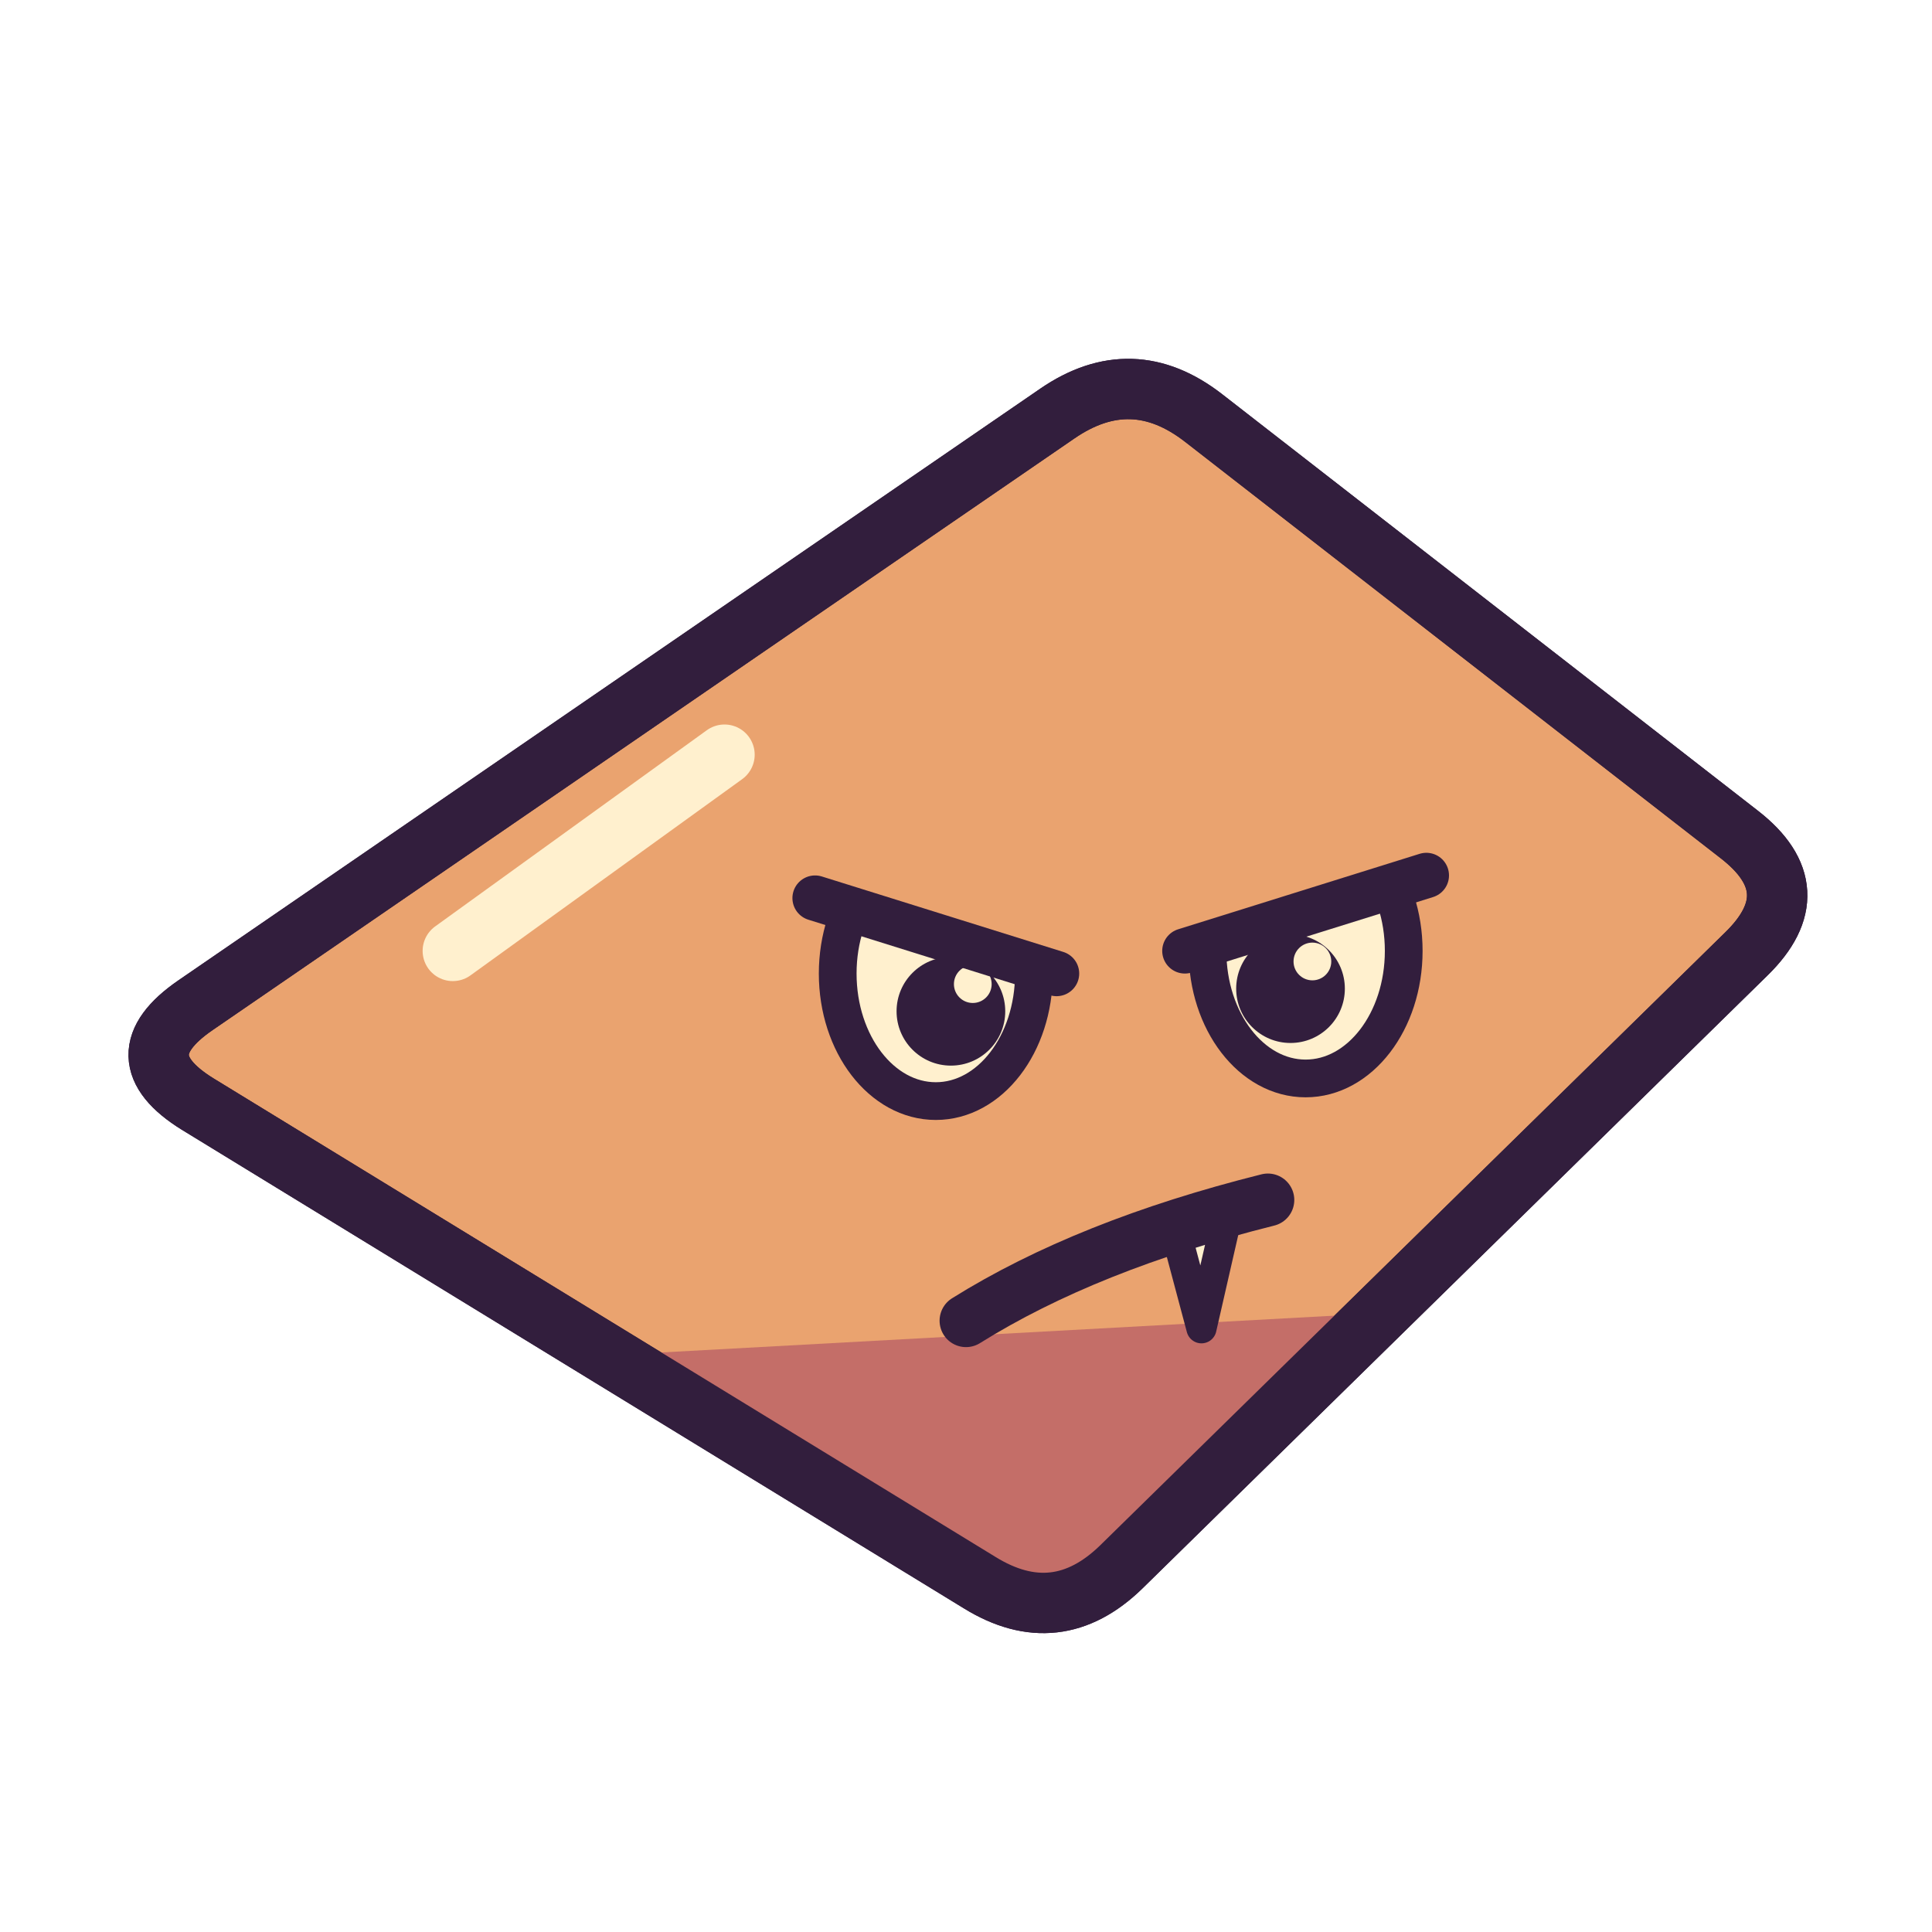
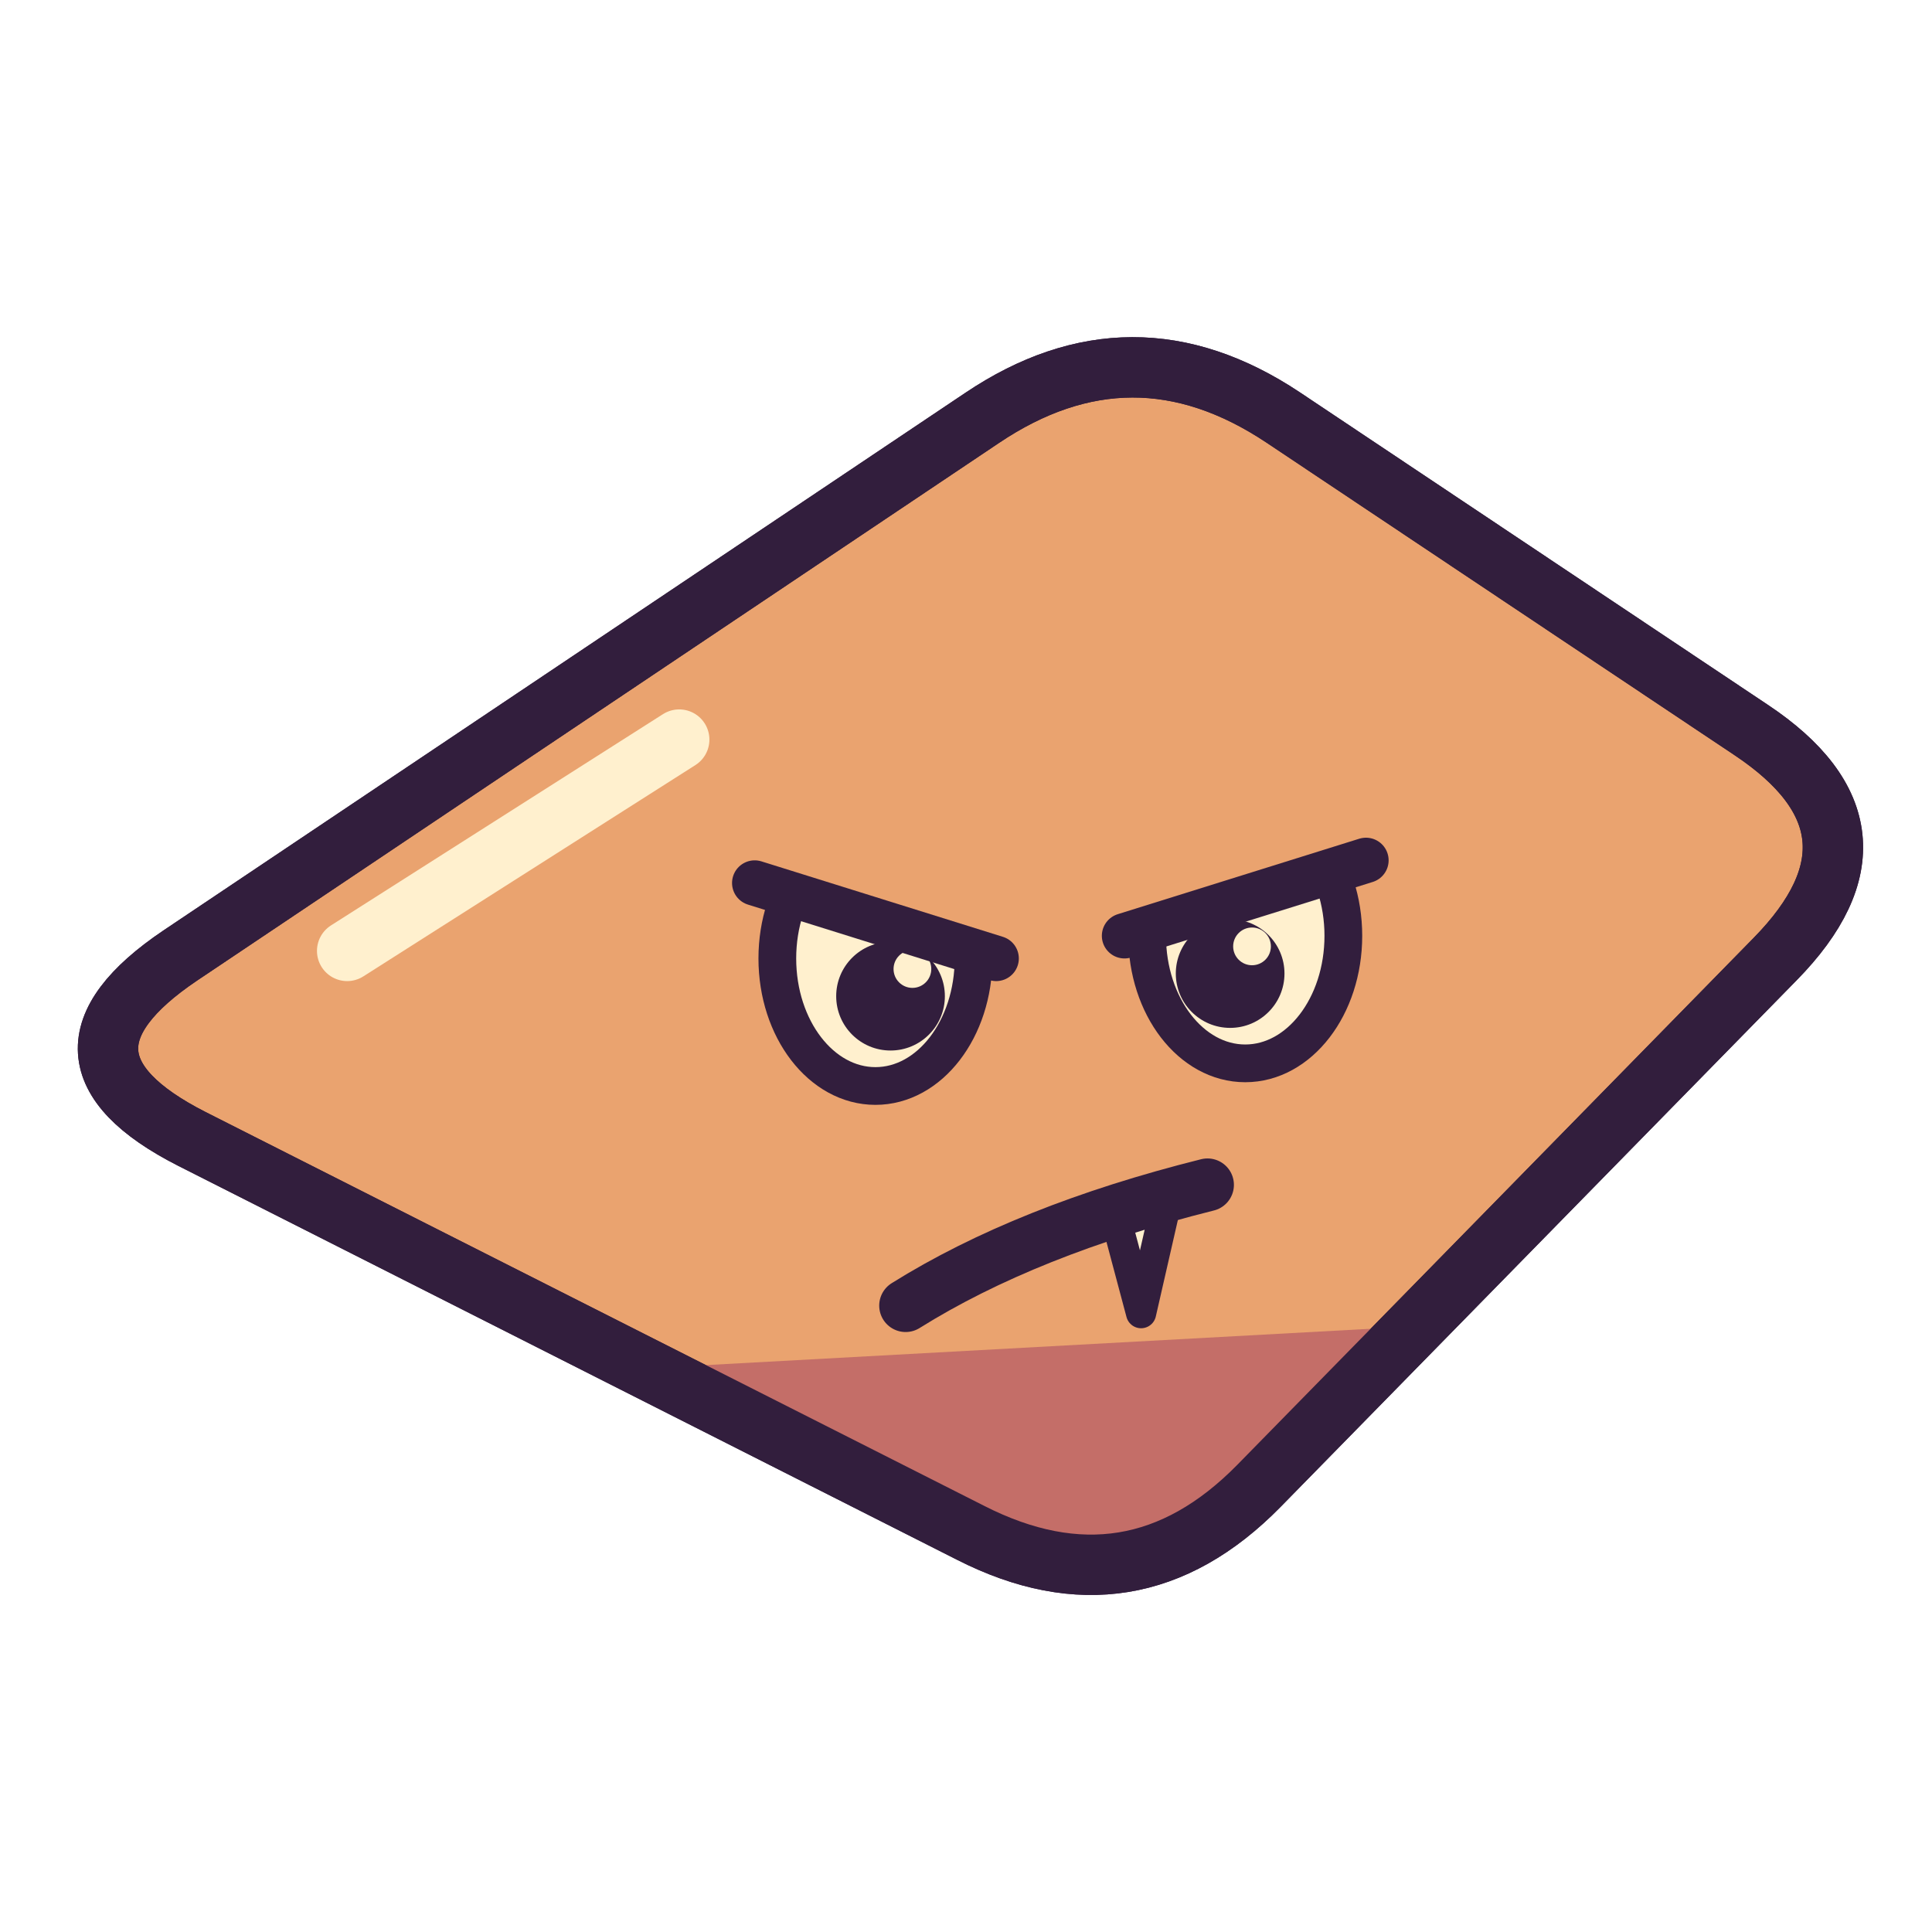
<svg xmlns="http://www.w3.org/2000/svg" width="256" height="256" viewBox="0 0 256 256">
  <g stroke="#321E3D" stroke-width="8" stroke-linecap="round" stroke-linejoin="round">
    <defs>
      <clipPath id="c">
-         <path d="M 26.2 146.3 Q 16 140 25.9 133.2 L 140.1 54.8 Q 150 48 159.5 55.4 L 230.5 110.6 Q 240 118 231.4 126.4 L 148.6 207.6 Q 140 216 129.8 209.7 Z" />
+         <path d="M 25.4 150.9 Q 4 140 23.9 126.6 L 130.1 55.4 Q 150 42 170.0 55.3 L 232.0 96.7 Q 252 110 235.2 127.1 L 166.8 196.9 Q 150 214 128.6 203.1 Z" />
      </clipPath>
    </defs>
-     <path d="M 26.2 146.3 Q 16 140 25.9 133.2 L 140.1 54.8 Q 150 48 159.5 55.4 L 230.5 110.6 Q 240 118 231.4 126.4 L 148.6 207.6 Q 140 216 129.8 209.7 Z" fill="#EAA36F" />
-     <path d="M 0 184 L 256 170 L 256 256 L 0 256 Z" fill="#C46E68" stroke="none" clip-path="url(#c)" />
-     <path d="M 26.2 146.3 Q 16 140 25.9 133.2 L 140.1 54.8 Q 150 48 159.5 55.4 L 230.5 110.6 Q 240 118 231.4 126.4 L 148.6 207.6 Q 140 216 129.8 209.7 Z" fill="none" />
-     <path d="M 60 126 L 96 100" fill="none" stroke="#FFF0CE" />
-     <ellipse cx="124" cy="129" rx="13" ry="16.9" fill="#FFF0CE" stroke-width="5" />
-     <circle cx="126" cy="134" r="7.2" fill="#321E3D" stroke="none" />
-     <circle cx="128.9" cy="130.4" r="2.5" fill="#FFF0CE" stroke="none" />
-     <path d="M 106 105.1 L 142 105.1 L 142 130 L 106 120 Z" fill="#EAA36F" stroke="none" />
-     <path d="M 108 119 L 140 129" fill="none" stroke-width="6" />
-     <ellipse cx="173" cy="126" rx="13" ry="16.9" fill="#FFF0CE" stroke-width="5" />
-     <circle cx="171" cy="131" r="7.2" fill="#321E3D" stroke="none" />
-     <circle cx="173.9" cy="127.4" r="2.5" fill="#FFF0CE" stroke="none" />
-     <path d="M 155 102.1 L 191 102.1 L 191 117 L 155 127 Z" fill="#EAA36F" stroke="none" />
-     <path d="M 157 126 L 189 116" fill="none" stroke-width="6" />
-     <path d="M 128.0 175 Q 144.0 165 168.0 159" fill="none" stroke-width="7" />
-     <path d="M 156.0 164 L 159.2 176 L 162.4 162 Z" fill="#FFF0CE" stroke-width="4" />
+     <path d="M 25.4 150.9 Q 4 140 23.9 126.6 L 130.1 55.4 Q 150 42 170.0 55.3 L 232.0 96.7 Q 252 110 235.2 127.1 L 166.8 196.9 Q 150 214 128.6 203.1 Z" fill="#EAA36F" />
+     <path d="M 0 186 L 256 172 L 256 256 L 0 256 Z" fill="#C46E68" stroke="none" clip-path="url(#c)" />
+     <path d="M 25.4 150.9 Q 4 140 23.9 126.6 L 130.1 55.4 Q 150 42 170.0 55.3 L 232.0 96.7 Q 252 110 235.2 127.1 L 166.8 196.9 Q 150 214 128.6 203.1 Z" fill="none" />
+     <path d="M 46 126 L 90 98" fill="none" stroke="#FFF0CE" />
+     <ellipse cx="116" cy="127" rx="13" ry="16.9" fill="#FFF0CE" stroke-width="5" />
+     <circle cx="118" cy="132" r="7.2" fill="#321E3D" stroke="none" />
+     <circle cx="120.9" cy="128.4" r="2.5" fill="#FFF0CE" stroke="none" />
+     <path d="M 98 103.1 L 134 103.1 L 134 128 L 98 118 Z" fill="#EAA36F" stroke="none" />
+     <path d="M 100 117 L 132 127" fill="none" stroke-width="6" />
+     <ellipse cx="165" cy="124" rx="13" ry="16.9" fill="#FFF0CE" stroke-width="5" />
+     <circle cx="163" cy="129" r="7.2" fill="#321E3D" stroke="none" />
+     <circle cx="165.9" cy="125.4" r="2.5" fill="#FFF0CE" stroke="none" />
+     <path d="M 147 100.1 L 183 100.1 L 183 115 L 147 125 Z" fill="#EAA36F" stroke="none" />
+     <path d="M 149 124 L 181 114" fill="none" stroke-width="6" />
+     <path d="M 120.0 173 Q 136.0 163 160.0 157" fill="none" stroke-width="7" />
+     <path d="M 148.0 162 L 151.2 174 L 154.4 160 Z" fill="#FFF0CE" stroke-width="4" />
  </g>
</svg>
